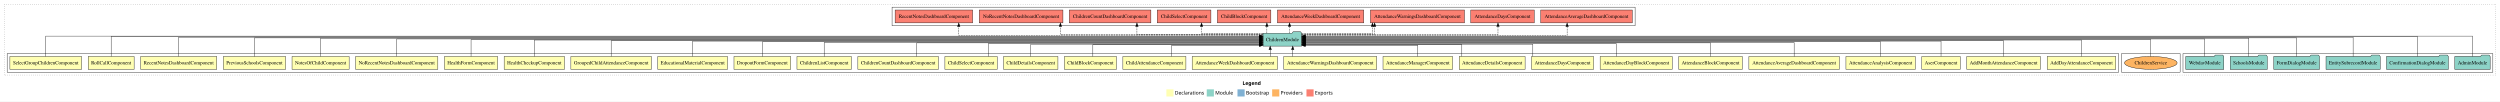
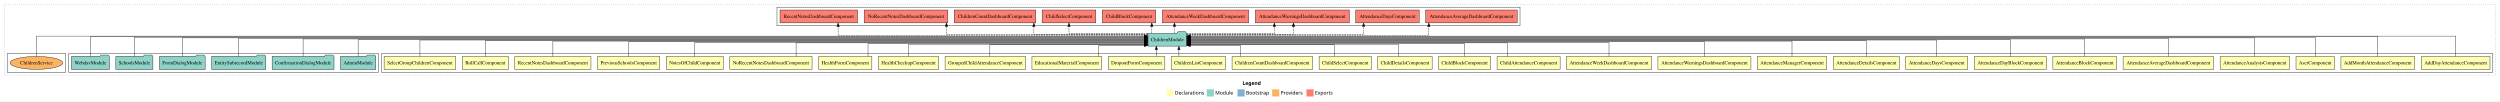
<svg xmlns="http://www.w3.org/2000/svg" width="6995pt" height="284pt" viewBox="0.00 0.00 6995.00 284.00">
  <g id="graph0" class="graph" transform="scale(1 1) rotate(0) translate(4 280)">
    <polygon fill="white" stroke="transparent" points="-4,4 -4,-280 6991,-280 6991,4 -4,4" />
    <text text-anchor="start" x="3472.51" y="-42.4" font-family="sans-serif" font-weight="bold" font-size="14.00">Legend</text>
    <polygon fill="#ffffb3" stroke="transparent" points="3259.5,-10 3259.5,-30 3279.5,-30 3279.5,-10 3259.5,-10" />
    <text text-anchor="start" x="3283.13" y="-15.4" font-family="sans-serif" font-size="14.00">  Declarations</text>
    <polygon fill="#8dd3c7" stroke="transparent" points="3372.5,-10 3372.5,-30 3392.5,-30 3392.5,-10 3372.5,-10" />
    <text text-anchor="start" x="3396.23" y="-15.4" font-family="sans-serif" font-size="14.00">  Module</text>
    <polygon fill="#80b1d3" stroke="transparent" points="3458.5,-10 3458.5,-30 3478.5,-30 3478.5,-10 3458.5,-10" />
    <text text-anchor="start" x="3482.28" y="-15.4" font-family="sans-serif" font-size="14.00">  Bootstrap</text>
    <polygon fill="#fdb462" stroke="transparent" points="3555.5,-10 3555.5,-30 3575.5,-30 3575.5,-10 3555.5,-10" />
    <text text-anchor="start" x="3579.17" y="-15.4" font-family="sans-serif" font-size="14.00">  Providers</text>
    <polygon fill="#fb8072" stroke="transparent" points="3651.5,-10 3651.5,-30 3671.5,-30 3671.5,-10 3651.5,-10" />
    <text text-anchor="start" x="3675.23" y="-15.4" font-family="sans-serif" font-size="14.00">  Exports</text>
    <g id="clust1" class="cluster">
      <polygon fill="none" stroke="black" stroke-dasharray="1,5" points="8,-70 8,-268 6979,-268 6979,-70 8,-70" />
    </g>
+     <g id="clust2" class="cluster">
+       <polygon fill="none" stroke="black" points="1063,-78 1063,-130 6971,-130 6971,-78 1063,-78" />
+     </g>
+     <g id="clust33" class="cluster">
+       <polygon fill="none" stroke="black" points="2170,-208 2170,-260 4249,-260 4249,-208 2170,-208" />
+     </g>
    <g id="clust32" class="cluster">
-       <polygon fill="none" stroke="black" points="6104,-78 6104,-130 6971,-130 6971,-78 6104,-78" />
+       <polygon fill="none" stroke="black" points="188,-78 188,-130 1055,-130 1055,-78 188,-78" />
    </g>
    <g id="clust35" class="cluster">
-       <polygon fill="none" stroke="black" points="5932,-78 5932,-130 6096,-130 6096,-78 5932,-78" />
-     </g>
-     <g id="clust2" class="cluster">
-       <polygon fill="none" stroke="black" points="16,-78 16,-130 5924,-130 5924,-78 16,-78" />
-     </g>
-     <g id="clust33" class="cluster">
-       <polygon fill="none" stroke="black" points="2492,-208 2492,-260 4571,-260 4571,-208 2492,-208" />
+       <polygon fill="none" stroke="black" points="16,-78 16,-130 180,-130 180,-78 16,-78" />
    </g>
    <g id="node1" class="node">
-       <polygon fill="#ffffb3" stroke="black" points="5916.01,-122 5723.99,-122 5723.99,-86 5916.01,-86 5916.01,-122" />
-       <text text-anchor="middle" x="5820" y="-99.8" font-family="Times,serif" font-size="14.00">AddDayAttendanceComponent</text>
+       <polygon fill="#ffffb3" stroke="black" points="6963.01,-122 6770.99,-122 6770.99,-86 6963.01,-86 6963.01,-122" />
+       <text text-anchor="middle" x="6867" y="-99.8" font-family="Times,serif" font-size="14.00">AddDayAttendanceComponent</text>
    </g>
    <g id="node30" class="node">
-       <polygon fill="#8dd3c7" stroke="black" points="3638.04,-187 3635.04,-191 3614.04,-191 3611.04,-187 3529.96,-187 3529.96,-151 3638.04,-151 3638.04,-187" />
-       <text text-anchor="middle" x="3584" y="-164.8" font-family="Times,serif" font-size="14.00">ChildrenModule</text>
+       <polygon fill="#8dd3c7" stroke="black" points="3316.04,-187 3313.04,-191 3292.04,-191 3289.04,-187 3207.96,-187 3207.96,-151 3316.04,-151 3316.04,-187" />
+       <text text-anchor="middle" x="3262" y="-164.8" font-family="Times,serif" font-size="14.00">ChildrenModule</text>
    </g>
    <g id="edge1" class="edge">
-       <path fill="none" stroke="black" d="M5820,-122.17C5820,-141.09 5820,-168 5820,-168 5820,-168 3648.16,-168 3648.16,-168" />
-       <polygon fill="black" stroke="black" points="3648.16,-164.5 3638.16,-168 3648.16,-171.5 3648.16,-164.5" />
+       <path fill="none" stroke="black" d="M6867,-122.16C6867,-144.35 6867,-179 6867,-179 6867,-179 3326.11,-179 3326.11,-179" />
+       <polygon fill="black" stroke="black" points="3326.11,-175.5 3316.11,-179 3326.11,-182.5 3326.11,-175.5" />
    </g>
    <g id="node2" class="node">
-       <polygon fill="#ffffb3" stroke="black" points="5705.02,-122 5498.98,-122 5498.98,-86 5705.02,-86 5705.02,-122" />
-       <text text-anchor="middle" x="5602" y="-99.8" font-family="Times,serif" font-size="14.00">AddMonthAttendanceComponent</text>
+       <polygon fill="#ffffb3" stroke="black" points="6752.02,-122 6545.98,-122 6545.98,-86 6752.02,-86 6752.02,-122" />
+       <text text-anchor="middle" x="6649" y="-99.8" font-family="Times,serif" font-size="14.00">AddMonthAttendanceComponent</text>
    </g>
    <g id="edge2" class="edge">
-       <path fill="none" stroke="black" d="M5602,-122.27C5602,-140.56 5602,-166 5602,-166 5602,-166 3648.24,-166 3648.24,-166" />
-       <polygon fill="black" stroke="black" points="3648.24,-162.5 3638.24,-166 3648.24,-169.5 3648.24,-162.5" />
+       <path fill="none" stroke="black" d="M6649,-122.29C6649,-144.21 6649,-178 6649,-178 6649,-178 3326.23,-178 3326.23,-178" />
+       <polygon fill="black" stroke="black" points="3326.23,-174.5 3316.23,-178 3326.23,-181.5 3326.23,-174.5" />
    </g>
    <g id="node3" class="node">
-       <polygon fill="#ffffb3" stroke="black" points="5480.76,-122 5373.24,-122 5373.24,-86 5480.76,-86 5480.76,-122" />
-       <text text-anchor="middle" x="5427" y="-99.8" font-family="Times,serif" font-size="14.00">AserComponent</text>
+       <polygon fill="#ffffb3" stroke="black" points="6527.76,-122 6420.24,-122 6420.24,-86 6527.76,-86 6527.76,-122" />
+       <text text-anchor="middle" x="6474" y="-99.8" font-family="Times,serif" font-size="14.00">AserComponent</text>
    </g>
    <g id="edge3" class="edge">
-       <path fill="none" stroke="black" d="M5427,-122.3C5427,-140.27 5427,-165 5427,-165 5427,-165 3648.16,-165 3648.16,-165" />
-       <polygon fill="black" stroke="black" points="3648.16,-161.5 3638.16,-165 3648.16,-168.5 3648.16,-161.5" />
+       <path fill="none" stroke="black" d="M6474,-122.17C6474,-143.5 6474,-176 6474,-176 6474,-176 3326.07,-176 3326.07,-176" />
+       <polygon fill="black" stroke="black" points="3326.07,-172.5 3316.07,-176 3326.07,-179.5 3326.07,-172.5" />
    </g>
    <g id="node4" class="node">
-       <polygon fill="#ffffb3" stroke="black" points="5355.07,-122 5160.93,-122 5160.93,-86 5355.07,-86 5355.07,-122" />
-       <text text-anchor="middle" x="5258" y="-99.8" font-family="Times,serif" font-size="14.00">AttendanceAnalysisComponent</text>
+       <polygon fill="#ffffb3" stroke="black" points="6402.07,-122 6207.93,-122 6207.93,-86 6402.07,-86 6402.07,-122" />
+       <text text-anchor="middle" x="6305" y="-99.8" font-family="Times,serif" font-size="14.00">AttendanceAnalysisComponent</text>
    </g>
    <g id="edge4" class="edge">
-       <path fill="none" stroke="black" d="M5258,-122.02C5258,-139.37 5258,-163 5258,-163 5258,-163 3648.27,-163 3648.27,-163" />
-       <polygon fill="black" stroke="black" points="3648.27,-159.5 3638.27,-163 3648.27,-166.5 3648.27,-159.5" />
+       <path fill="none" stroke="black" d="M6305,-122.03C6305,-142.77 6305,-174 6305,-174 6305,-174 3326.11,-174 3326.11,-174" />
+       <polygon fill="black" stroke="black" points="3326.11,-170.5 3316.11,-174 3326.11,-177.5 3326.11,-170.5" />
    </g>
    <g id="node5" class="node">
-       <polygon fill="#ffffb3" stroke="black" points="5142.63,-122 4889.37,-122 4889.37,-86 5142.63,-86 5142.63,-122" />
-       <text text-anchor="middle" x="5016" y="-99.8" font-family="Times,serif" font-size="14.00">AttendanceAverageDashboardComponent</text>
+       <polygon fill="#ffffb3" stroke="black" points="6189.63,-122 5936.37,-122 5936.37,-86 6189.63,-86 6189.63,-122" />
+       <text text-anchor="middle" x="6063" y="-99.8" font-family="Times,serif" font-size="14.00">AttendanceAverageDashboardComponent</text>
    </g>
    <g id="edge5" class="edge">
-       <path fill="none" stroke="black" d="M5016,-122.04C5016,-138.73 5016,-161 5016,-161 5016,-161 3648.39,-161 3648.39,-161" />
-       <polygon fill="black" stroke="black" points="3648.39,-157.5 3638.39,-161 3648.39,-164.5 3648.39,-157.5" />
+       <path fill="none" stroke="black" d="M6063,-122.13C6063,-142.57 6063,-173 6063,-173 6063,-173 3326.07,-173 3326.07,-173" />
+       <polygon fill="black" stroke="black" points="3326.07,-169.5 3316.07,-173 3326.07,-176.5 3326.07,-169.5" />
    </g>
    <g id="node6" class="node">
-       <polygon fill="#ffffb3" stroke="black" points="4871.02,-122 4692.98,-122 4692.98,-86 4871.02,-86 4871.02,-122" />
-       <text text-anchor="middle" x="4782" y="-99.8" font-family="Times,serif" font-size="14.00">AttendanceBlockComponent</text>
+       <polygon fill="#ffffb3" stroke="black" points="5918.02,-122 5739.98,-122 5739.98,-86 5918.02,-86 5918.02,-122" />
+       <text text-anchor="middle" x="5829" y="-99.8" font-family="Times,serif" font-size="14.00">AttendanceBlockComponent</text>
    </g>
    <g id="edge6" class="edge">
-       <path fill="none" stroke="black" d="M4782,-122.03C4782,-138.4 4782,-160 4782,-160 4782,-160 3648.2,-160 3648.2,-160" />
-       <polygon fill="black" stroke="black" points="3648.2,-156.5 3638.2,-160 3648.2,-163.5 3648.2,-156.5" />
+       <path fill="none" stroke="black" d="M5829,-122.31C5829,-142.15 5829,-171 5829,-171 5829,-171 3326.21,-171 3326.21,-171" />
+       <polygon fill="black" stroke="black" points="3326.21,-167.5 3316.21,-171 3326.21,-174.5 3326.21,-167.5" />
    </g>
    <g id="node7" class="node">
-       <polygon fill="#ffffb3" stroke="black" points="4674.84,-122 4473.16,-122 4473.16,-86 4674.84,-86 4674.84,-122" />
-       <text text-anchor="middle" x="4574" y="-99.8" font-family="Times,serif" font-size="14.00">AttendanceDayBlockComponent</text>
+       <polygon fill="#ffffb3" stroke="black" points="5721.84,-122 5520.16,-122 5520.16,-86 5721.84,-86 5721.84,-122" />
+       <text text-anchor="middle" x="5621" y="-99.8" font-family="Times,serif" font-size="14.00">AttendanceDayBlockComponent</text>
    </g>
    <g id="edge7" class="edge">
-       <path fill="none" stroke="black" d="M4518.2,-122.28C4518.2,-137.95 4518.2,-158 4518.2,-158 4518.2,-158 3648.26,-158 3648.26,-158" />
-       <polygon fill="black" stroke="black" points="3648.26,-154.5 3638.26,-158 3648.26,-161.5 3648.26,-154.5" />
+       <path fill="none" stroke="black" d="M5621,-122.11C5621,-141.34 5621,-169 5621,-169 5621,-169 3326.27,-169 3326.27,-169" />
+       <polygon fill="black" stroke="black" points="3326.27,-165.5 3316.27,-169 3326.27,-172.5 3326.27,-165.5" />
    </g>
    <g id="node8" class="node">
-       <polygon fill="#ffffb3" stroke="black" points="4454.84,-122 4281.16,-122 4281.16,-86 4454.84,-86 4454.84,-122" />
-       <text text-anchor="middle" x="4368" y="-99.8" font-family="Times,serif" font-size="14.00">AttendanceDaysComponent</text>
+       <polygon fill="#ffffb3" stroke="black" points="5501.84,-122 5328.16,-122 5328.16,-86 5501.84,-86 5501.84,-122" />
+       <text text-anchor="middle" x="5415" y="-99.8" font-family="Times,serif" font-size="14.00">AttendanceDaysComponent</text>
    </g>
    <g id="edge8" class="edge">
-       <path fill="none" stroke="black" d="M4284.88,-122.19C4284.88,-137.18 4284.88,-156 4284.88,-156 4284.88,-156 3648.12,-156 3648.12,-156" />
-       <polygon fill="black" stroke="black" points="3648.12,-152.5 3638.12,-156 3648.12,-159.5 3648.12,-152.5" />
+       <path fill="none" stroke="black" d="M5415,-122.17C5415,-141.09 5415,-168 5415,-168 5415,-168 3326.3,-168 3326.3,-168" />
+       <polygon fill="black" stroke="black" points="3326.3,-164.5 3316.3,-168 3326.3,-171.5 3326.3,-164.5" />
    </g>
    <g id="node9" class="node">
-       <polygon fill="#ffffb3" stroke="black" points="4263.23,-122 4078.77,-122 4078.77,-86 4263.23,-86 4263.23,-122" />
-       <text text-anchor="middle" x="4171" y="-99.8" font-family="Times,serif" font-size="14.00">AttendanceDetailsComponent</text>
+       <polygon fill="#ffffb3" stroke="black" points="5310.23,-122 5125.77,-122 5125.77,-86 5310.23,-86 5310.23,-122" />
+       <text text-anchor="middle" x="5218" y="-99.8" font-family="Times,serif" font-size="14.00">AttendanceDetailsComponent</text>
    </g>
    <g id="edge9" class="edge">
-       <path fill="none" stroke="black" d="M4086.23,-122.12C4086.23,-136.78 4086.23,-155 4086.23,-155 4086.23,-155 3648.22,-155 3648.22,-155" />
-       <polygon fill="black" stroke="black" points="3648.22,-151.5 3638.22,-155 3648.22,-158.5 3648.22,-151.5" />
+       <path fill="none" stroke="black" d="M5218,-122.27C5218,-140.56 5218,-166 5218,-166 5218,-166 3326.1,-166 3326.1,-166" />
+       <polygon fill="black" stroke="black" points="3326.1,-162.5 3316.1,-166 3326.1,-169.5 3326.1,-162.5" />
    </g>
    <g id="node10" class="node">
-       <polygon fill="#ffffb3" stroke="black" points="4060.33,-122 3865.67,-122 3865.67,-86 4060.33,-86 4060.33,-122" />
-       <text text-anchor="middle" x="3963" y="-99.8" font-family="Times,serif" font-size="14.00">AttendanceManagerComponent</text>
+       <polygon fill="#ffffb3" stroke="black" points="5107.33,-122 4912.67,-122 4912.67,-86 5107.33,-86 5107.33,-122" />
+       <text text-anchor="middle" x="5010" y="-99.8" font-family="Times,serif" font-size="14.00">AttendanceManagerComponent</text>
    </g>
    <g id="edge10" class="edge">
-       <path fill="none" stroke="black" d="M3963,-122.25C3963,-136.18 3963,-153 3963,-153 3963,-153 3648.3,-153 3648.3,-153" />
-       <polygon fill="black" stroke="black" points="3648.3,-149.5 3638.3,-153 3648.3,-156.5 3648.3,-149.5" />
+       <path fill="none" stroke="black" d="M5010,-122.3C5010,-140.27 5010,-165 5010,-165 5010,-165 3326.23,-165 3326.23,-165" />
+       <polygon fill="black" stroke="black" points="3326.23,-161.5 3316.23,-165 3326.23,-168.5 3326.23,-161.5" />
    </g>
    <g id="node11" class="node">
-       <polygon fill="#ffffb3" stroke="black" points="3848.14,-122 3587.86,-122 3587.86,-86 3848.14,-86 3848.14,-122" />
-       <text text-anchor="middle" x="3718" y="-99.8" font-family="Times,serif" font-size="14.00">AttendanceWarningsDashboardComponent</text>
+       <polygon fill="#ffffb3" stroke="black" points="4895.14,-122 4634.86,-122 4634.86,-86 4895.14,-86 4895.14,-122" />
+       <text text-anchor="middle" x="4765" y="-99.8" font-family="Times,serif" font-size="14.00">AttendanceWarningsDashboardComponent</text>
    </g>
    <g id="edge11" class="edge">
-       <path fill="none" stroke="black" d="M3613.1,-122.11C3613.1,-122.11 3613.1,-140.99 3613.1,-140.99" />
-       <polygon fill="black" stroke="black" points="3609.6,-140.99 3613.1,-150.99 3616.6,-140.99 3609.6,-140.99" />
+       <path fill="none" stroke="black" d="M4765,-122.02C4765,-139.37 4765,-163 4765,-163 4765,-163 3326.38,-163 3326.38,-163" />
+       <polygon fill="black" stroke="black" points="3326.38,-159.5 3316.38,-163 3326.38,-166.5 3326.38,-159.5" />
    </g>
    <g id="node12" class="node">
-       <polygon fill="#ffffb3" stroke="black" points="3570.36,-122 3331.64,-122 3331.64,-86 3570.36,-86 3570.36,-122" />
-       <text text-anchor="middle" x="3451" y="-99.8" font-family="Times,serif" font-size="14.00">AttendanceWeekDashboardComponent</text>
+       <polygon fill="#ffffb3" stroke="black" points="4617.36,-122 4378.64,-122 4378.64,-86 4617.36,-86 4617.36,-122" />
+       <text text-anchor="middle" x="4498" y="-99.8" font-family="Times,serif" font-size="14.00">AttendanceWeekDashboardComponent</text>
    </g>
    <g id="edge12" class="edge">
-       <path fill="none" stroke="black" d="M3549.96,-122.11C3549.96,-122.11 3549.96,-140.99 3549.96,-140.99" />
-       <polygon fill="black" stroke="black" points="3546.46,-140.99 3549.96,-150.99 3553.46,-140.99 3546.46,-140.99" />
+       <path fill="none" stroke="black" d="M4498,-122.04C4498,-138.73 4498,-161 4498,-161 4498,-161 3326.3,-161 3326.3,-161" />
+       <polygon fill="black" stroke="black" points="3326.3,-157.5 3316.3,-161 3326.3,-164.5 3326.3,-157.5" />
    </g>
    <g id="node13" class="node">
-       <polygon fill="#ffffb3" stroke="black" points="3314.2,-122 3137.8,-122 3137.8,-86 3314.2,-86 3314.2,-122" />
-       <text text-anchor="middle" x="3226" y="-99.8" font-family="Times,serif" font-size="14.00">ChildAttendanceComponent</text>
+       <polygon fill="#ffffb3" stroke="black" points="4361.2,-122 4184.8,-122 4184.8,-86 4361.2,-86 4361.2,-122" />
+       <text text-anchor="middle" x="4273" y="-99.8" font-family="Times,serif" font-size="14.00">ChildAttendanceComponent</text>
    </g>
    <g id="edge13" class="edge">
-       <path fill="none" stroke="black" d="M3274.01,-122.25C3274.01,-136.18 3274.01,-153 3274.01,-153 3274.01,-153 3519.65,-153 3519.65,-153" />
-       <polygon fill="black" stroke="black" points="3519.65,-156.5 3529.65,-153 3519.65,-149.5 3519.65,-156.5" />
+       <path fill="none" stroke="black" d="M4213.11,-122.03C4213.11,-138.4 4213.11,-160 4213.11,-160 4213.11,-160 3326.21,-160 3326.21,-160" />
+       <polygon fill="black" stroke="black" points="3326.21,-156.5 3316.21,-160 3326.21,-163.5 3326.21,-156.5" />
    </g>
    <g id="node14" class="node">
-       <polygon fill="#ffffb3" stroke="black" points="3119.89,-122 2974.11,-122 2974.11,-86 3119.89,-86 3119.89,-122" />
-       <text text-anchor="middle" x="3047" y="-99.8" font-family="Times,serif" font-size="14.00">ChildBlockComponent</text>
+       <polygon fill="#ffffb3" stroke="black" points="4166.89,-122 4021.11,-122 4021.11,-86 4166.89,-86 4166.89,-122" />
+       <text text-anchor="middle" x="4094" y="-99.8" font-family="Times,serif" font-size="14.00">ChildBlockComponent</text>
    </g>
    <g id="edge14" class="edge">
-       <path fill="none" stroke="black" d="M3053.8,-122.12C3053.8,-136.78 3053.8,-155 3053.8,-155 3053.8,-155 3519.75,-155 3519.75,-155" />
-       <polygon fill="black" stroke="black" points="3519.75,-158.5 3529.75,-155 3519.75,-151.5 3519.75,-158.5" />
+       <path fill="none" stroke="black" d="M4094,-122.28C4094,-137.95 4094,-158 4094,-158 4094,-158 3326.27,-158 3326.27,-158" />
+       <polygon fill="black" stroke="black" points="3326.27,-154.5 3316.27,-158 3326.27,-161.5 3326.27,-154.5" />
    </g>
    <g id="node15" class="node">
-       <polygon fill="#ffffb3" stroke="black" points="2956.1,-122 2803.9,-122 2803.9,-86 2956.1,-86 2956.1,-122" />
-       <text text-anchor="middle" x="2880" y="-99.8" font-family="Times,serif" font-size="14.00">ChildDetailsComponent</text>
+       <polygon fill="#ffffb3" stroke="black" points="4003.1,-122 3850.9,-122 3850.9,-86 4003.1,-86 4003.1,-122" />
+       <text text-anchor="middle" x="3927" y="-99.8" font-family="Times,serif" font-size="14.00">ChildDetailsComponent</text>
    </g>
    <g id="edge15" class="edge">
-       <path fill="none" stroke="black" d="M2880,-122.19C2880,-137.18 2880,-156 2880,-156 2880,-156 3519.93,-156 3519.93,-156" />
-       <polygon fill="black" stroke="black" points="3519.93,-159.5 3529.93,-156 3519.93,-152.5 3519.93,-159.5" />
+       <path fill="none" stroke="black" d="M3908.81,-122.19C3908.81,-137.18 3908.81,-156 3908.81,-156 3908.81,-156 3326.31,-156 3326.31,-156" />
+       <polygon fill="black" stroke="black" points="3326.31,-152.5 3316.31,-156 3326.31,-159.5 3326.31,-152.5" />
    </g>
    <g id="node16" class="node">
-       <polygon fill="#ffffb3" stroke="black" points="2786.16,-122 2639.84,-122 2639.84,-86 2786.16,-86 2786.16,-122" />
-       <text text-anchor="middle" x="2713" y="-99.8" font-family="Times,serif" font-size="14.00">ChildSelectComponent</text>
+       <polygon fill="#ffffb3" stroke="black" points="3833.16,-122 3686.84,-122 3686.84,-86 3833.16,-86 3833.16,-122" />
+       <text text-anchor="middle" x="3760" y="-99.8" font-family="Times,serif" font-size="14.00">ChildSelectComponent</text>
    </g>
    <g id="edge16" class="edge">
-       <path fill="none" stroke="black" d="M2761.14,-122.28C2761.14,-137.95 2761.14,-158 2761.14,-158 2761.14,-158 3519.69,-158 3519.69,-158" />
-       <polygon fill="black" stroke="black" points="3519.69,-161.5 3529.69,-158 3519.69,-154.5 3519.69,-161.5" />
+       <path fill="none" stroke="black" d="M3729.25,-122.12C3729.25,-136.78 3729.25,-155 3729.25,-155 3729.25,-155 3326.06,-155 3326.06,-155" />
+       <polygon fill="black" stroke="black" points="3326.06,-151.5 3316.06,-155 3326.06,-158.5 3326.06,-151.5" />
    </g>
    <g id="node17" class="node">
-       <polygon fill="#ffffb3" stroke="black" points="2621.69,-122 2396.31,-122 2396.31,-86 2621.69,-86 2621.69,-122" />
-       <text text-anchor="middle" x="2509" y="-99.8" font-family="Times,serif" font-size="14.00">ChildrenCountDashboardComponent</text>
+       <polygon fill="#ffffb3" stroke="black" points="3668.69,-122 3443.31,-122 3443.31,-86 3668.69,-86 3668.69,-122" />
+       <text text-anchor="middle" x="3556" y="-99.8" font-family="Times,serif" font-size="14.00">ChildrenCountDashboardComponent</text>
    </g>
    <g id="edge17" class="edge">
-       <path fill="none" stroke="black" d="M2561.05,-122.03C2561.05,-138.4 2561.05,-160 2561.05,-160 2561.05,-160 3519.72,-160 3519.72,-160" />
-       <polygon fill="black" stroke="black" points="3519.72,-163.5 3529.72,-160 3519.72,-156.5 3519.72,-163.5" />
+       <path fill="none" stroke="black" d="M3466.67,-122.25C3466.67,-136.18 3466.67,-153 3466.67,-153 3466.67,-153 3326.31,-153 3326.31,-153" />
+       <polygon fill="black" stroke="black" points="3326.31,-149.5 3316.31,-153 3326.31,-156.5 3326.31,-149.5" />
    </g>
    <g id="node18" class="node">
-       <polygon fill="#ffffb3" stroke="black" points="2378.1,-122 2225.9,-122 2225.9,-86 2378.1,-86 2378.1,-122" />
-       <text text-anchor="middle" x="2302" y="-99.8" font-family="Times,serif" font-size="14.00">ChildrenListComponent</text>
+       <polygon fill="#ffffb3" stroke="black" points="3425.1,-122 3272.9,-122 3272.9,-86 3425.1,-86 3425.1,-122" />
+       <text text-anchor="middle" x="3349" y="-99.8" font-family="Times,serif" font-size="14.00">ChildrenListComponent</text>
    </g>
    <g id="edge18" class="edge">
-       <path fill="none" stroke="black" d="M2302,-122.04C2302,-138.73 2302,-161 2302,-161 2302,-161 3519.73,-161 3519.73,-161" />
-       <polygon fill="black" stroke="black" points="3519.73,-164.5 3529.73,-161 3519.73,-157.5 3519.73,-164.5" />
+       <path fill="none" stroke="black" d="M3294.61,-122.11C3294.61,-122.11 3294.61,-140.99 3294.61,-140.99" />
+       <polygon fill="black" stroke="black" points="3291.11,-140.99 3294.61,-150.99 3298.11,-140.99 3291.11,-140.99" />
    </g>
    <g id="node19" class="node">
-       <polygon fill="#ffffb3" stroke="black" points="2208.32,-122 2049.68,-122 2049.68,-86 2208.32,-86 2208.32,-122" />
-       <text text-anchor="middle" x="2129" y="-99.8" font-family="Times,serif" font-size="14.00">DropoutFormComponent</text>
+       <polygon fill="#ffffb3" stroke="black" points="3255.32,-122 3096.68,-122 3096.68,-86 3255.32,-86 3255.32,-122" />
+       <text text-anchor="middle" x="3176" y="-99.8" font-family="Times,serif" font-size="14.00">DropoutFormComponent</text>
    </g>
    <g id="edge19" class="edge">
-       <path fill="none" stroke="black" d="M2129,-122.02C2129,-139.37 2129,-163 2129,-163 2129,-163 3519.62,-163 3519.62,-163" />
-       <polygon fill="black" stroke="black" points="3519.62,-166.5 3529.62,-163 3519.62,-159.5 3519.62,-166.5" />
+       <path fill="none" stroke="black" d="M3231.45,-122.11C3231.45,-122.11 3231.45,-140.99 3231.45,-140.99" />
+       <polygon fill="black" stroke="black" points="3227.95,-140.99 3231.45,-150.99 3234.95,-140.99 3227.95,-140.99" />
    </g>
    <g id="node20" class="node">
-       <polygon fill="#ffffb3" stroke="black" points="2031.62,-122 1836.38,-122 1836.38,-86 2031.62,-86 2031.62,-122" />
-       <text text-anchor="middle" x="1934" y="-99.8" font-family="Times,serif" font-size="14.00">EducationalMaterialComponent</text>
+       <polygon fill="#ffffb3" stroke="black" points="3078.62,-122 2883.38,-122 2883.38,-86 3078.62,-86 3078.62,-122" />
+       <text text-anchor="middle" x="2981" y="-99.8" font-family="Times,serif" font-size="14.00">EducationalMaterialComponent</text>
    </g>
    <g id="edge20" class="edge">
-       <path fill="none" stroke="black" d="M1934,-122.3C1934,-140.27 1934,-165 1934,-165 1934,-165 3519.57,-165 3519.57,-165" />
-       <polygon fill="black" stroke="black" points="3519.57,-168.5 3529.57,-165 3519.57,-161.5 3519.57,-168.5" />
+       <path fill="none" stroke="black" d="M3070.44,-122.25C3070.44,-136.18 3070.44,-153 3070.44,-153 3070.44,-153 3197.88,-153 3197.88,-153" />
+       <polygon fill="black" stroke="black" points="3197.88,-156.5 3207.88,-153 3197.88,-149.5 3197.88,-156.5" />
    </g>
    <g id="node21" class="node">
-       <polygon fill="#ffffb3" stroke="black" points="1818.68,-122 1593.32,-122 1593.32,-86 1818.68,-86 1818.68,-122" />
-       <text text-anchor="middle" x="1706" y="-99.8" font-family="Times,serif" font-size="14.00">GroupedChildAttendanceComponent</text>
+       <polygon fill="#ffffb3" stroke="black" points="2865.68,-122 2640.32,-122 2640.32,-86 2865.68,-86 2865.68,-122" />
+       <text text-anchor="middle" x="2753" y="-99.8" font-family="Times,serif" font-size="14.00">GroupedChildAttendanceComponent</text>
    </g>
    <g id="edge21" class="edge">
-       <path fill="none" stroke="black" d="M1706,-122.27C1706,-140.56 1706,-166 1706,-166 1706,-166 3519.82,-166 3519.82,-166" />
-       <polygon fill="black" stroke="black" points="3519.82,-169.5 3529.82,-166 3519.82,-162.5 3519.82,-169.5" />
+       <path fill="none" stroke="black" d="M2765.62,-122.12C2765.62,-136.78 2765.62,-155 2765.62,-155 2765.62,-155 3197.93,-155 3197.93,-155" />
+       <polygon fill="black" stroke="black" points="3197.93,-158.5 3207.93,-155 3197.93,-151.5 3197.93,-158.5" />
    </g>
    <g id="node22" class="node">
-       <polygon fill="#ffffb3" stroke="black" points="1575.42,-122 1406.58,-122 1406.58,-86 1575.42,-86 1575.42,-122" />
-       <text text-anchor="middle" x="1491" y="-99.8" font-family="Times,serif" font-size="14.00">HealthCheckupComponent</text>
+       <polygon fill="#ffffb3" stroke="black" points="2622.42,-122 2453.58,-122 2453.58,-86 2622.42,-86 2622.42,-122" />
+       <text text-anchor="middle" x="2538" y="-99.8" font-family="Times,serif" font-size="14.00">HealthCheckupComponent</text>
    </g>
    <g id="edge22" class="edge">
-       <path fill="none" stroke="black" d="M1491,-122.17C1491,-141.09 1491,-168 1491,-168 1491,-168 3519.89,-168 3519.89,-168" />
-       <polygon fill="black" stroke="black" points="3519.89,-171.5 3529.89,-168 3519.89,-164.5 3519.89,-171.5" />
+       <path fill="none" stroke="black" d="M2538,-122.19C2538,-137.18 2538,-156 2538,-156 2538,-156 3197.88,-156 3197.88,-156" />
+       <polygon fill="black" stroke="black" points="3197.88,-159.5 3207.88,-156 3197.88,-152.5 3197.88,-159.5" />
    </g>
    <g id="node23" class="node">
-       <polygon fill="#ffffb3" stroke="black" points="1388.48,-122 1239.52,-122 1239.52,-86 1388.48,-86 1388.48,-122" />
-       <text text-anchor="middle" x="1314" y="-99.8" font-family="Times,serif" font-size="14.00">HealthFormComponent</text>
+       <polygon fill="#ffffb3" stroke="black" points="2435.48,-122 2286.52,-122 2286.52,-86 2435.48,-86 2435.48,-122" />
+       <text text-anchor="middle" x="2361" y="-99.8" font-family="Times,serif" font-size="14.00">HealthFormComponent</text>
    </g>
    <g id="edge23" class="edge">
-       <path fill="none" stroke="black" d="M1314,-122.11C1314,-141.34 1314,-169 1314,-169 1314,-169 3519.85,-169 3519.85,-169" />
-       <polygon fill="black" stroke="black" points="3519.85,-172.5 3529.85,-169 3519.85,-165.5 3519.85,-172.5" />
+       <path fill="none" stroke="black" d="M2424.72,-122.28C2424.72,-137.95 2424.72,-158 2424.72,-158 2424.72,-158 3197.71,-158 3197.71,-158" />
+       <polygon fill="black" stroke="black" points="3197.71,-161.5 3207.71,-158 3197.71,-154.5 3197.71,-161.5" />
    </g>
    <g id="node24" class="node">
-       <polygon fill="#ffffb3" stroke="black" points="1221.11,-122 990.89,-122 990.89,-86 1221.11,-86 1221.11,-122" />
-       <text text-anchor="middle" x="1106" y="-99.8" font-family="Times,serif" font-size="14.00">NoRecentNotesDashboardComponent</text>
+       <polygon fill="#ffffb3" stroke="black" points="2268.11,-122 2037.89,-122 2037.89,-86 2268.11,-86 2268.11,-122" />
+       <text text-anchor="middle" x="2153" y="-99.8" font-family="Times,serif" font-size="14.00">NoRecentNotesDashboardComponent</text>
    </g>
    <g id="edge24" class="edge">
-       <path fill="none" stroke="black" d="M1106,-122.31C1106,-142.15 1106,-171 1106,-171 1106,-171 3519.94,-171 3519.94,-171" />
-       <polygon fill="black" stroke="black" points="3519.94,-174.5 3529.94,-171 3519.94,-167.5 3519.94,-174.5" />
+       <path fill="none" stroke="black" d="M2223.4,-122.03C2223.4,-138.4 2223.4,-160 2223.4,-160 2223.4,-160 3197.62,-160 3197.62,-160" />
+       <polygon fill="black" stroke="black" points="3197.62,-163.5 3207.62,-160 3197.62,-156.5 3197.62,-163.5" />
    </g>
    <g id="node25" class="node">
-       <polygon fill="#ffffb3" stroke="black" points="972.87,-122 813.13,-122 813.13,-86 972.87,-86 972.87,-122" />
-       <text text-anchor="middle" x="893" y="-99.8" font-family="Times,serif" font-size="14.00">NotesOfChildComponent</text>
+       <polygon fill="#ffffb3" stroke="black" points="2019.87,-122 1860.13,-122 1860.13,-86 2019.87,-86 2019.87,-122" />
+       <text text-anchor="middle" x="1940" y="-99.8" font-family="Times,serif" font-size="14.00">NotesOfChildComponent</text>
    </g>
    <g id="edge25" class="edge">
-       <path fill="none" stroke="black" d="M893,-122.13C893,-142.57 893,-173 893,-173 893,-173 3519.94,-173 3519.94,-173" />
-       <polygon fill="black" stroke="black" points="3519.94,-176.5 3529.94,-173 3519.94,-169.5 3519.94,-176.5" />
+       <path fill="none" stroke="black" d="M1940,-122.04C1940,-138.73 1940,-161 1940,-161 1940,-161 3197.71,-161 3197.71,-161" />
+       <polygon fill="black" stroke="black" points="3197.71,-164.5 3207.71,-161 3197.71,-157.5 3197.71,-164.5" />
    </g>
    <g id="node26" class="node">
-       <polygon fill="#ffffb3" stroke="black" points="795.16,-122 620.84,-122 620.84,-86 795.16,-86 795.16,-122" />
-       <text text-anchor="middle" x="708" y="-99.8" font-family="Times,serif" font-size="14.00">PreviousSchoolsComponent</text>
+       <polygon fill="#ffffb3" stroke="black" points="1842.16,-122 1667.84,-122 1667.84,-86 1842.16,-86 1842.16,-122" />
+       <text text-anchor="middle" x="1755" y="-99.8" font-family="Times,serif" font-size="14.00">PreviousSchoolsComponent</text>
    </g>
    <g id="edge26" class="edge">
-       <path fill="none" stroke="black" d="M708,-122.03C708,-142.77 708,-174 708,-174 708,-174 3519.75,-174 3519.75,-174" />
-       <polygon fill="black" stroke="black" points="3519.75,-177.5 3529.75,-174 3519.75,-170.5 3519.75,-177.5" />
+       <path fill="none" stroke="black" d="M1755,-122.02C1755,-139.37 1755,-163 1755,-163 1755,-163 3197.92,-163 3197.92,-163" />
+       <polygon fill="black" stroke="black" points="3197.92,-166.5 3207.92,-163 3197.92,-159.5 3197.92,-166.5" />
    </g>
    <g id="node27" class="node">
-       <polygon fill="#ffffb3" stroke="black" points="602.5,-122 389.5,-122 389.5,-86 602.5,-86 602.5,-122" />
-       <text text-anchor="middle" x="496" y="-99.8" font-family="Times,serif" font-size="14.00">RecentNotesDashboardComponent</text>
+       <polygon fill="#ffffb3" stroke="black" points="1649.5,-122 1436.5,-122 1436.5,-86 1649.5,-86 1649.5,-122" />
+       <text text-anchor="middle" x="1543" y="-99.8" font-family="Times,serif" font-size="14.00">RecentNotesDashboardComponent</text>
    </g>
    <g id="edge27" class="edge">
-       <path fill="none" stroke="black" d="M496,-122.17C496,-143.5 496,-176 496,-176 496,-176 3519.75,-176 3519.75,-176" />
-       <polygon fill="black" stroke="black" points="3519.75,-179.5 3529.75,-176 3519.75,-172.5 3519.75,-179.5" />
+       <path fill="none" stroke="black" d="M1543,-122.3C1543,-140.27 1543,-165 1543,-165 1543,-165 3197.71,-165 3197.71,-165" />
+       <polygon fill="black" stroke="black" points="3197.71,-168.5 3207.71,-165 3197.71,-161.5 3197.71,-168.5" />
    </g>
    <g id="node28" class="node">
-       <polygon fill="#ffffb3" stroke="black" points="371.28,-122 242.72,-122 242.72,-86 371.28,-86 371.28,-122" />
-       <text text-anchor="middle" x="307" y="-99.8" font-family="Times,serif" font-size="14.00">RollCallComponent</text>
+       <polygon fill="#ffffb3" stroke="black" points="1418.28,-122 1289.72,-122 1289.72,-86 1418.28,-86 1418.28,-122" />
+       <text text-anchor="middle" x="1354" y="-99.8" font-family="Times,serif" font-size="14.00">RollCallComponent</text>
    </g>
    <g id="edge28" class="edge">
-       <path fill="none" stroke="black" d="M307,-122.29C307,-144.21 307,-178 307,-178 307,-178 3519.86,-178 3519.86,-178" />
-       <polygon fill="black" stroke="black" points="3519.86,-181.5 3529.86,-178 3519.86,-174.5 3519.86,-181.5" />
+       <path fill="none" stroke="black" d="M1354,-122.27C1354,-140.56 1354,-166 1354,-166 1354,-166 3197.72,-166 3197.72,-166" />
+       <polygon fill="black" stroke="black" points="3197.72,-169.5 3207.72,-166 3197.72,-162.5 3197.72,-169.5" />
    </g>
    <g id="node29" class="node">
-       <polygon fill="#ffffb3" stroke="black" points="224.3,-122 23.7,-122 23.7,-86 224.3,-86 224.3,-122" />
-       <text text-anchor="middle" x="124" y="-99.8" font-family="Times,serif" font-size="14.00">SelectGroupChildrenComponent</text>
+       <polygon fill="#ffffb3" stroke="black" points="1271.3,-122 1070.7,-122 1070.7,-86 1271.3,-86 1271.3,-122" />
+       <text text-anchor="middle" x="1171" y="-99.8" font-family="Times,serif" font-size="14.00">SelectGroupChildrenComponent</text>
    </g>
    <g id="edge29" class="edge">
-       <path fill="none" stroke="black" d="M124,-122.16C124,-144.35 124,-179 124,-179 124,-179 3519.65,-179 3519.65,-179" />
-       <polygon fill="black" stroke="black" points="3519.65,-182.5 3529.65,-179 3519.65,-175.5 3519.65,-182.5" />
+       <path fill="none" stroke="black" d="M1171,-122.17C1171,-141.09 1171,-168 1171,-168 1171,-168 3197.95,-168 3197.95,-168" />
+       <polygon fill="black" stroke="black" points="3197.95,-171.5 3207.95,-168 3197.95,-164.5 3197.95,-171.5" />
    </g>
    <g id="node37" class="node">
-       <polygon fill="#fb8072" stroke="black" points="4563.13,-252 4306.87,-252 4306.87,-216 4563.13,-216 4563.13,-252" />
-       <text text-anchor="middle" x="4435" y="-229.8" font-family="Times,serif" font-size="14.00">AttendanceAverageDashboardComponent </text>
+       <polygon fill="#fb8072" stroke="black" points="4241.13,-252 3984.87,-252 3984.87,-216 4241.13,-216 4241.13,-252" />
+       <text text-anchor="middle" x="4113" y="-229.8" font-family="Times,serif" font-size="14.00">AttendanceAverageDashboardComponent </text>
    </g>
    <g id="edge36" class="edge">
-       <path fill="none" stroke="black" stroke-dasharray="5,2" d="M3638.14,-181C3817.48,-181 4380.8,-181 4380.8,-181 4380.8,-181 4380.8,-205.76 4380.8,-205.76" />
-       <polygon fill="black" stroke="black" points="4377.3,-205.76 4380.8,-215.76 4384.3,-205.76 4377.3,-205.76" />
+       <path fill="none" stroke="black" stroke-dasharray="5,2" d="M3316.11,-181C3485.43,-181 3993.87,-181 3993.87,-181 3993.87,-181 3993.87,-205.76 3993.87,-205.76" />
+       <polygon fill="black" stroke="black" points="3990.37,-205.76 3993.87,-215.76 3997.37,-205.76 3990.37,-205.76" />
    </g>
    <g id="node38" class="node">
-       <polygon fill="#fb8072" stroke="black" points="4288.84,-252 4111.16,-252 4111.16,-216 4288.84,-216 4288.84,-252" />
-       <text text-anchor="middle" x="4200" y="-229.8" font-family="Times,serif" font-size="14.00">AttendanceDaysComponent </text>
+       <polygon fill="#fb8072" stroke="black" points="3966.84,-252 3789.16,-252 3789.16,-216 3966.84,-216 3966.84,-252" />
+       <text text-anchor="middle" x="3878" y="-229.8" font-family="Times,serif" font-size="14.00">AttendanceDaysComponent </text>
    </g>
    <g id="edge37" class="edge">
-       <path fill="none" stroke="black" stroke-dasharray="5,2" d="M3638.07,-183C3786.17,-183 4187.35,-183 4187.35,-183 4187.35,-183 4187.35,-205.88 4187.35,-205.88" />
-       <polygon fill="black" stroke="black" points="4183.85,-205.88 4187.35,-215.88 4190.85,-205.88 4183.85,-205.88" />
+       <path fill="none" stroke="black" stroke-dasharray="5,2" d="M3316.18,-183C3454.76,-183 3811.33,-183 3811.33,-183 3811.33,-183 3811.33,-205.88 3811.33,-205.88" />
+       <polygon fill="black" stroke="black" points="3807.83,-205.88 3811.33,-215.88 3814.83,-205.88 3807.83,-205.88" />
    </g>
    <g id="node39" class="node">
-       <polygon fill="#fb8072" stroke="black" points="4093.64,-252 3830.36,-252 3830.36,-216 4093.64,-216 4093.64,-252" />
-       <text text-anchor="middle" x="3962" y="-229.8" font-family="Times,serif" font-size="14.00">AttendanceWarningsDashboardComponent </text>
+       <polygon fill="#fb8072" stroke="black" points="3771.64,-252 3508.36,-252 3508.36,-216 3771.64,-216 3771.64,-252" />
+       <text text-anchor="middle" x="3640" y="-229.8" font-family="Times,serif" font-size="14.00">AttendanceWarningsDashboardComponent </text>
    </g>
    <g id="edge38" class="edge">
-       <path fill="none" stroke="black" stroke-dasharray="5,2" d="M3638.09,-186C3712.18,-186 3836.14,-186 3836.14,-186 3836.14,-186 3836.14,-205.85 3836.14,-205.85" />
-       <polygon fill="black" stroke="black" points="3832.64,-205.85 3836.14,-215.85 3839.64,-205.85 3832.64,-205.85" />
+       <path fill="none" stroke="black" stroke-dasharray="5,2" d="M3316.26,-186C3402.62,-186 3561.65,-186 3561.65,-186 3561.65,-186 3561.65,-205.85 3561.65,-205.85" />
+       <polygon fill="black" stroke="black" points="3558.15,-205.85 3561.65,-215.85 3565.15,-205.85 3558.15,-205.85" />
    </g>
    <g id="edge39" class="edge">
-       <path fill="none" stroke="black" stroke-dasharray="5,2" d="M3638.11,-184C3713.79,-184 3842.11,-184 3842.11,-184 3842.11,-184 3842.11,-205.95 3842.11,-205.95" />
-       <polygon fill="black" stroke="black" points="3838.61,-205.95 3842.11,-215.95 3845.61,-205.95 3838.61,-205.95" />
+       <path fill="none" stroke="black" stroke-dasharray="5,2" d="M3316.4,-184C3415.46,-184 3615.12,-184 3615.12,-184 3615.12,-184 3615.12,-205.95 3615.12,-205.95" />
+       <polygon fill="black" stroke="black" points="3611.62,-205.95 3615.12,-215.95 3618.62,-205.95 3611.62,-205.95" />
    </g>
    <g id="node40" class="node">
-       <polygon fill="#fb8072" stroke="black" points="3811.86,-252 3570.14,-252 3570.14,-216 3811.86,-216 3811.86,-252" />
-       <text text-anchor="middle" x="3691" y="-229.8" font-family="Times,serif" font-size="14.00">AttendanceWeekDashboardComponent </text>
+       <polygon fill="#fb8072" stroke="black" points="3489.86,-252 3248.14,-252 3248.14,-216 3489.86,-216 3489.86,-252" />
+       <text text-anchor="middle" x="3369" y="-229.8" font-family="Times,serif" font-size="14.00">AttendanceWeekDashboardComponent </text>
    </g>
    <g id="edge40" class="edge">
-       <path fill="none" stroke="black" stroke-dasharray="5,2" d="M3604.17,-187.11C3604.17,-187.11 3604.17,-205.99 3604.17,-205.99" />
-       <polygon fill="black" stroke="black" points="3600.67,-205.99 3604.17,-215.99 3607.67,-205.99 3600.67,-205.99" />
+       <path fill="none" stroke="black" stroke-dasharray="5,2" d="M3282.17,-187.11C3282.17,-187.11 3282.17,-205.99 3282.17,-205.99" />
+       <polygon fill="black" stroke="black" points="3278.67,-205.99 3282.17,-215.99 3285.67,-205.99 3278.67,-205.99" />
    </g>
    <g id="node41" class="node">
-       <polygon fill="#fb8072" stroke="black" points="3551.89,-252 3402.11,-252 3402.11,-216 3551.89,-216 3551.89,-252" />
-       <text text-anchor="middle" x="3477" y="-229.8" font-family="Times,serif" font-size="14.00">ChildBlockComponent </text>
+       <polygon fill="#fb8072" stroke="black" points="3229.89,-252 3080.11,-252 3080.11,-216 3229.89,-216 3229.89,-252" />
+       <text text-anchor="middle" x="3155" y="-229.8" font-family="Times,serif" font-size="14.00">ChildBlockComponent </text>
    </g>
    <g id="edge41" class="edge">
-       <path fill="none" stroke="black" stroke-dasharray="5,2" d="M3540.71,-187.11C3540.71,-187.11 3540.71,-205.99 3540.71,-205.99" />
-       <polygon fill="black" stroke="black" points="3537.21,-205.99 3540.71,-215.99 3544.21,-205.99 3537.21,-205.99" />
+       <path fill="none" stroke="black" stroke-dasharray="5,2" d="M3218.71,-187.11C3218.71,-187.11 3218.71,-205.99 3218.71,-205.99" />
+       <polygon fill="black" stroke="black" points="3215.21,-205.99 3218.71,-215.99 3222.21,-205.99 3215.21,-205.99" />
    </g>
    <g id="node42" class="node">
-       <polygon fill="#fb8072" stroke="black" points="3384.16,-252 3233.84,-252 3233.84,-216 3384.16,-216 3384.16,-252" />
-       <text text-anchor="middle" x="3309" y="-229.8" font-family="Times,serif" font-size="14.00">ChildSelectComponent </text>
+       <polygon fill="#fb8072" stroke="black" points="3062.16,-252 2911.84,-252 2911.84,-216 3062.16,-216 3062.16,-252" />
+       <text text-anchor="middle" x="2987" y="-229.8" font-family="Times,serif" font-size="14.00">ChildSelectComponent </text>
    </g>
    <g id="edge42" class="edge">
-       <path fill="none" stroke="black" stroke-dasharray="5,2" d="M3529.86,-186C3462.98,-186 3357.95,-186 3357.95,-186 3357.95,-186 3357.95,-205.85 3357.95,-205.85" />
-       <polygon fill="black" stroke="black" points="3354.45,-205.85 3357.95,-215.85 3361.45,-205.85 3354.45,-205.85" />
+       <path fill="none" stroke="black" stroke-dasharray="5,2" d="M3207.67,-186C3127.53,-186 2987,-186 2987,-186 2987,-186 2987,-205.85 2987,-205.85" />
+       <polygon fill="black" stroke="black" points="2983.5,-205.85 2987,-215.85 2990.5,-205.85 2983.5,-205.85" />
    </g>
    <g id="node43" class="node">
-       <polygon fill="#fb8072" stroke="black" points="3216.19,-252 2987.81,-252 2987.81,-216 3216.19,-216 3216.19,-252" />
-       <text text-anchor="middle" x="3102" y="-229.8" font-family="Times,serif" font-size="14.00">ChildrenCountDashboardComponent </text>
+       <polygon fill="#fb8072" stroke="black" points="2894.19,-252 2665.81,-252 2665.81,-216 2894.19,-216 2894.19,-252" />
+       <text text-anchor="middle" x="2780" y="-229.8" font-family="Times,serif" font-size="14.00">ChildrenCountDashboardComponent </text>
    </g>
    <g id="edge43" class="edge">
-       <path fill="none" stroke="black" stroke-dasharray="5,2" d="M3529.55,-184C3418.68,-184 3177.12,-184 3177.12,-184 3177.12,-184 3177.12,-205.95 3177.12,-205.95" />
-       <polygon fill="black" stroke="black" points="3173.62,-205.95 3177.12,-215.95 3180.62,-205.95 3173.62,-205.95" />
+       <path fill="none" stroke="black" stroke-dasharray="5,2" d="M3207.73,-184C3104.21,-184 2888.77,-184 2888.77,-184 2888.77,-184 2888.77,-205.95 2888.77,-205.95" />
+       <polygon fill="black" stroke="black" points="2885.27,-205.95 2888.77,-215.95 2892.27,-205.95 2885.27,-205.95" />
    </g>
    <g id="node44" class="node">
-       <polygon fill="#fb8072" stroke="black" points="2970.11,-252 2735.89,-252 2735.89,-216 2970.11,-216 2970.11,-252" />
-       <text text-anchor="middle" x="2853" y="-229.8" font-family="Times,serif" font-size="14.00">NoRecentNotesDashboardComponent </text>
+       <polygon fill="#fb8072" stroke="black" points="2648.11,-252 2413.89,-252 2413.89,-216 2648.11,-216 2648.11,-252" />
+       <text text-anchor="middle" x="2531" y="-229.8" font-family="Times,serif" font-size="14.00">NoRecentNotesDashboardComponent </text>
    </g>
    <g id="edge44" class="edge">
-       <path fill="none" stroke="black" stroke-dasharray="5,2" d="M3529.71,-183C3378.41,-183 2963.05,-183 2963.05,-183 2963.05,-183 2963.05,-205.88 2963.05,-205.88" />
-       <polygon fill="black" stroke="black" points="2959.55,-205.88 2963.05,-215.88 2966.55,-205.88 2959.55,-205.88" />
+       <path fill="none" stroke="black" stroke-dasharray="5,2" d="M3207.72,-183C3056.97,-183 2644.23,-183 2644.23,-183 2644.23,-183 2644.23,-205.88 2644.23,-205.88" />
+       <polygon fill="black" stroke="black" points="2640.73,-205.88 2644.23,-215.88 2647.73,-205.88 2640.73,-205.88" />
    </g>
    <g id="node45" class="node">
-       <polygon fill="#fb8072" stroke="black" points="2717.5,-252 2500.5,-252 2500.5,-216 2717.5,-216 2717.5,-252" />
-       <text text-anchor="middle" x="2609" y="-229.8" font-family="Times,serif" font-size="14.00">RecentNotesDashboardComponent </text>
+       <polygon fill="#fb8072" stroke="black" points="2395.5,-252 2178.5,-252 2178.5,-216 2395.5,-216 2395.5,-252" />
+       <text text-anchor="middle" x="2287" y="-229.8" font-family="Times,serif" font-size="14.00">RecentNotesDashboardComponent </text>
    </g>
    <g id="edge45" class="edge">
-       <path fill="none" stroke="black" stroke-dasharray="5,2" d="M3529.74,-181C3334.4,-181 2678.59,-181 2678.59,-181 2678.59,-181 2678.59,-205.76 2678.59,-205.76" />
-       <polygon fill="black" stroke="black" points="2675.09,-205.76 2678.59,-215.76 2682.09,-205.76 2675.09,-205.76" />
+       <path fill="none" stroke="black" stroke-dasharray="5,2" d="M3207.83,-181C3010.41,-181 2341,-181 2341,-181 2341,-181 2341,-205.76 2341,-205.76" />
+       <polygon fill="black" stroke="black" points="2337.5,-205.76 2341,-215.76 2344.5,-205.76 2337.5,-205.76" />
    </g>
    <g id="node31" class="node">
-       <polygon fill="#8dd3c7" stroke="black" points="6963.44,-122 6960.44,-126 6939.44,-126 6936.44,-122 6864.56,-122 6864.56,-86 6963.44,-86 6963.44,-122" />
-       <text text-anchor="middle" x="6914" y="-99.8" font-family="Times,serif" font-size="14.00">AdminModule</text>
+       <polygon fill="#8dd3c7" stroke="black" points="1047.44,-122 1044.44,-126 1023.44,-126 1020.44,-122 948.56,-122 948.56,-86 1047.44,-86 1047.44,-122" />
+       <text text-anchor="middle" x="998" y="-99.8" font-family="Times,serif" font-size="14.00">AdminModule</text>
    </g>
    <g id="edge30" class="edge">
-       <path fill="none" stroke="black" d="M6914,-122.16C6914,-144.35 6914,-179 6914,-179 6914,-179 3648.34,-179 3648.34,-179" />
-       <polygon fill="black" stroke="black" points="3648.34,-175.5 3638.34,-179 3648.34,-182.5 3648.34,-175.5" />
+       <path fill="none" stroke="black" d="M998,-122.11C998,-141.34 998,-169 998,-169 998,-169 3197.71,-169 3197.71,-169" />
+       <polygon fill="black" stroke="black" points="3197.71,-172.5 3207.71,-169 3197.71,-165.5 3197.71,-172.5" />
    </g>
    <g id="node32" class="node">
-       <polygon fill="#8dd3c7" stroke="black" points="6846.59,-122 6843.59,-126 6822.59,-126 6819.59,-122 6673.41,-122 6673.41,-86 6846.59,-86 6846.59,-122" />
-       <text text-anchor="middle" x="6760" y="-99.8" font-family="Times,serif" font-size="14.00">ConfirmationDialogModule</text>
+       <polygon fill="#8dd3c7" stroke="black" points="930.59,-122 927.59,-126 906.59,-126 903.59,-122 757.41,-122 757.41,-86 930.59,-86 930.59,-122" />
+       <text text-anchor="middle" x="844" y="-99.8" font-family="Times,serif" font-size="14.00">ConfirmationDialogModule</text>
    </g>
    <g id="edge31" class="edge">
-       <path fill="none" stroke="black" d="M6760,-122.29C6760,-144.21 6760,-178 6760,-178 6760,-178 3648.12,-178 3648.12,-178" />
-       <polygon fill="black" stroke="black" points="3648.12,-174.5 3638.12,-178 3648.12,-181.5 3648.12,-174.5" />
+       <path fill="none" stroke="black" d="M844,-122.31C844,-142.15 844,-171 844,-171 844,-171 3197.82,-171 3197.82,-171" />
+       <polygon fill="black" stroke="black" points="3197.82,-174.5 3207.82,-171 3197.82,-167.5 3197.82,-174.5" />
    </g>
    <g id="node33" class="node">
-       <polygon fill="#8dd3c7" stroke="black" points="6655.81,-122 6652.81,-126 6631.81,-126 6628.81,-122 6504.19,-122 6504.19,-86 6655.81,-86 6655.81,-122" />
-       <text text-anchor="middle" x="6580" y="-99.8" font-family="Times,serif" font-size="14.00">EntitySubrecordModule</text>
+       <polygon fill="#8dd3c7" stroke="black" points="739.81,-122 736.81,-126 715.81,-126 712.81,-122 588.19,-122 588.19,-86 739.81,-86 739.81,-122" />
+       <text text-anchor="middle" x="664" y="-99.8" font-family="Times,serif" font-size="14.00">EntitySubrecordModule</text>
    </g>
    <g id="edge32" class="edge">
-       <path fill="none" stroke="black" d="M6580,-122.17C6580,-143.5 6580,-176 6580,-176 6580,-176 3648.24,-176 3648.24,-176" />
-       <polygon fill="black" stroke="black" points="3648.24,-172.5 3638.24,-176 3648.24,-179.5 3648.24,-172.5" />
+       <path fill="none" stroke="black" d="M664,-122.13C664,-142.57 664,-173 664,-173 664,-173 3197.74,-173 3197.74,-173" />
+       <polygon fill="black" stroke="black" points="3197.74,-176.5 3207.74,-173 3197.74,-169.5 3197.74,-176.5" />
    </g>
    <g id="node34" class="node">
-       <polygon fill="#8dd3c7" stroke="black" points="6485.99,-122 6482.99,-126 6461.99,-126 6458.99,-122 6358.01,-122 6358.01,-86 6485.99,-86 6485.99,-122" />
-       <text text-anchor="middle" x="6422" y="-99.8" font-family="Times,serif" font-size="14.00">FormDialogModule</text>
+       <polygon fill="#8dd3c7" stroke="black" points="569.99,-122 566.99,-126 545.99,-126 542.99,-122 442.01,-122 442.01,-86 569.99,-86 569.99,-122" />
+       <text text-anchor="middle" x="506" y="-99.8" font-family="Times,serif" font-size="14.00">FormDialogModule</text>
    </g>
    <g id="edge33" class="edge">
-       <path fill="none" stroke="black" d="M6422,-122.03C6422,-142.77 6422,-174 6422,-174 6422,-174 3648.16,-174 3648.16,-174" />
-       <polygon fill="black" stroke="black" points="3648.16,-170.5 3638.16,-174 3648.16,-177.5 3648.16,-170.5" />
+       <path fill="none" stroke="black" d="M506,-122.03C506,-142.77 506,-174 506,-174 506,-174 3197.88,-174 3197.88,-174" />
+       <polygon fill="black" stroke="black" points="3197.88,-177.5 3207.88,-174 3197.88,-170.5 3197.88,-177.5" />
    </g>
    <g id="node35" class="node">
-       <polygon fill="#8dd3c7" stroke="black" points="6339.88,-122 6336.88,-126 6315.88,-126 6312.88,-122 6236.12,-122 6236.12,-86 6339.88,-86 6339.88,-122" />
-       <text text-anchor="middle" x="6288" y="-99.8" font-family="Times,serif" font-size="14.00">SchoolsModule</text>
+       <polygon fill="#8dd3c7" stroke="black" points="423.88,-122 420.88,-126 399.88,-126 396.88,-122 320.12,-122 320.12,-86 423.88,-86 423.88,-122" />
+       <text text-anchor="middle" x="372" y="-99.8" font-family="Times,serif" font-size="14.00">SchoolsModule</text>
    </g>
    <g id="edge34" class="edge">
-       <path fill="none" stroke="black" d="M6288,-122.13C6288,-142.57 6288,-173 6288,-173 6288,-173 3648.32,-173 3648.32,-173" />
-       <polygon fill="black" stroke="black" points="3648.32,-169.5 3638.32,-173 3648.32,-176.5 3648.32,-169.5" />
+       <path fill="none" stroke="black" d="M372,-122.17C372,-143.5 372,-176 372,-176 372,-176 3197.8,-176 3197.8,-176" />
+       <polygon fill="black" stroke="black" points="3197.8,-179.5 3207.8,-176 3197.8,-172.5 3197.8,-179.5" />
    </g>
    <g id="node36" class="node">
-       <polygon fill="#8dd3c7" stroke="black" points="6218.19,-122 6215.19,-126 6194.19,-126 6191.19,-122 6111.81,-122 6111.81,-86 6218.19,-86 6218.19,-122" />
-       <text text-anchor="middle" x="6165" y="-99.8" font-family="Times,serif" font-size="14.00">WebdavModule</text>
+       <polygon fill="#8dd3c7" stroke="black" points="302.19,-122 299.19,-126 278.19,-126 275.19,-122 195.81,-122 195.81,-86 302.19,-86 302.19,-122" />
+       <text text-anchor="middle" x="249" y="-99.8" font-family="Times,serif" font-size="14.00">WebdavModule</text>
    </g>
    <g id="edge35" class="edge">
-       <path fill="none" stroke="black" d="M6165,-122.31C6165,-142.15 6165,-171 6165,-171 6165,-171 3648.21,-171 3648.21,-171" />
-       <polygon fill="black" stroke="black" points="3648.21,-167.5 3638.21,-171 3648.21,-174.5 3648.21,-167.5" />
+       <path fill="none" stroke="black" d="M249,-122.29C249,-144.21 249,-178 249,-178 249,-178 3197.78,-178 3197.78,-178" />
+       <polygon fill="black" stroke="black" points="3197.78,-181.5 3207.78,-178 3197.78,-174.5 3197.78,-181.5" />
    </g>
    <g id="node46" class="node">
-       <ellipse fill="#fdb462" stroke="black" cx="6014" cy="-104" rx="73.57" ry="18" />
-       <text text-anchor="middle" x="6014" y="-99.8" font-family="Times,serif" font-size="14.00">ChildrenService</text>
+       <ellipse fill="#fdb462" stroke="black" cx="98" cy="-104" rx="73.57" ry="18" />
+       <text text-anchor="middle" x="98" y="-99.8" font-family="Times,serif" font-size="14.00">ChildrenService</text>
    </g>
    <g id="edge46" class="edge">
-       <path fill="none" stroke="black" d="M6014,-122.11C6014,-141.34 6014,-169 6014,-169 6014,-169 3648.16,-169 3648.16,-169" />
-       <polygon fill="black" stroke="black" points="3648.16,-165.5 3638.16,-169 3648.16,-172.5 3648.16,-165.5" />
+       <path fill="none" stroke="black" d="M98,-122.16C98,-144.35 98,-179 98,-179 98,-179 3197.75,-179 3197.75,-179" />
+       <polygon fill="black" stroke="black" points="3197.75,-182.5 3207.75,-179 3197.75,-175.5 3197.75,-182.5" />
    </g>
  </g>
</svg>
